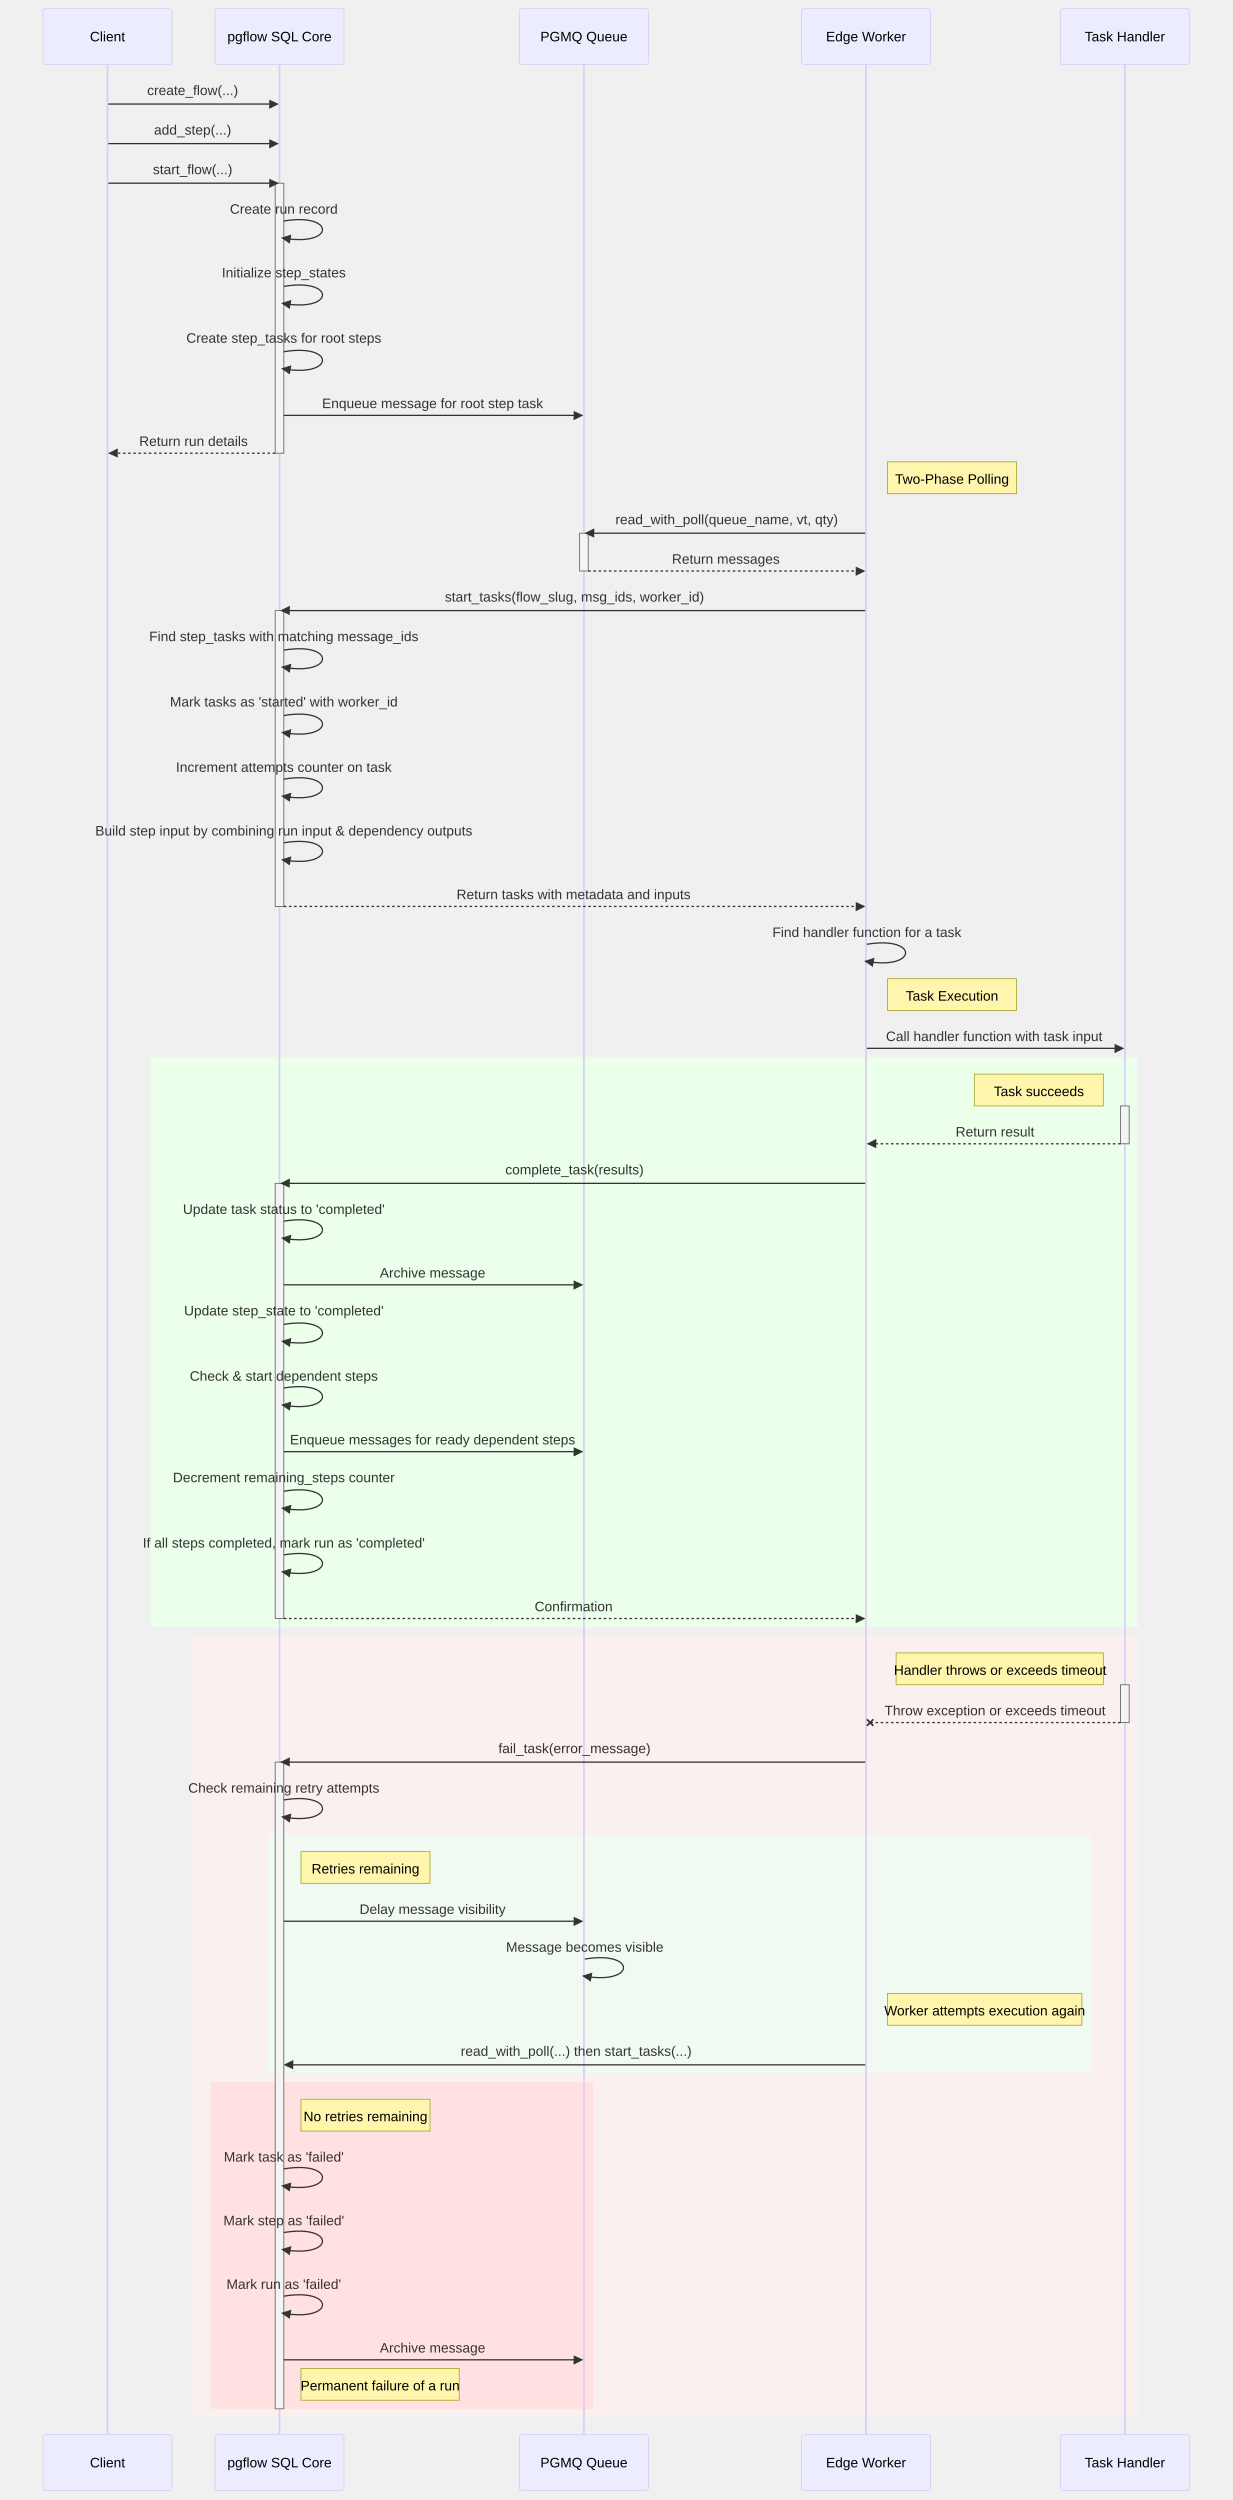
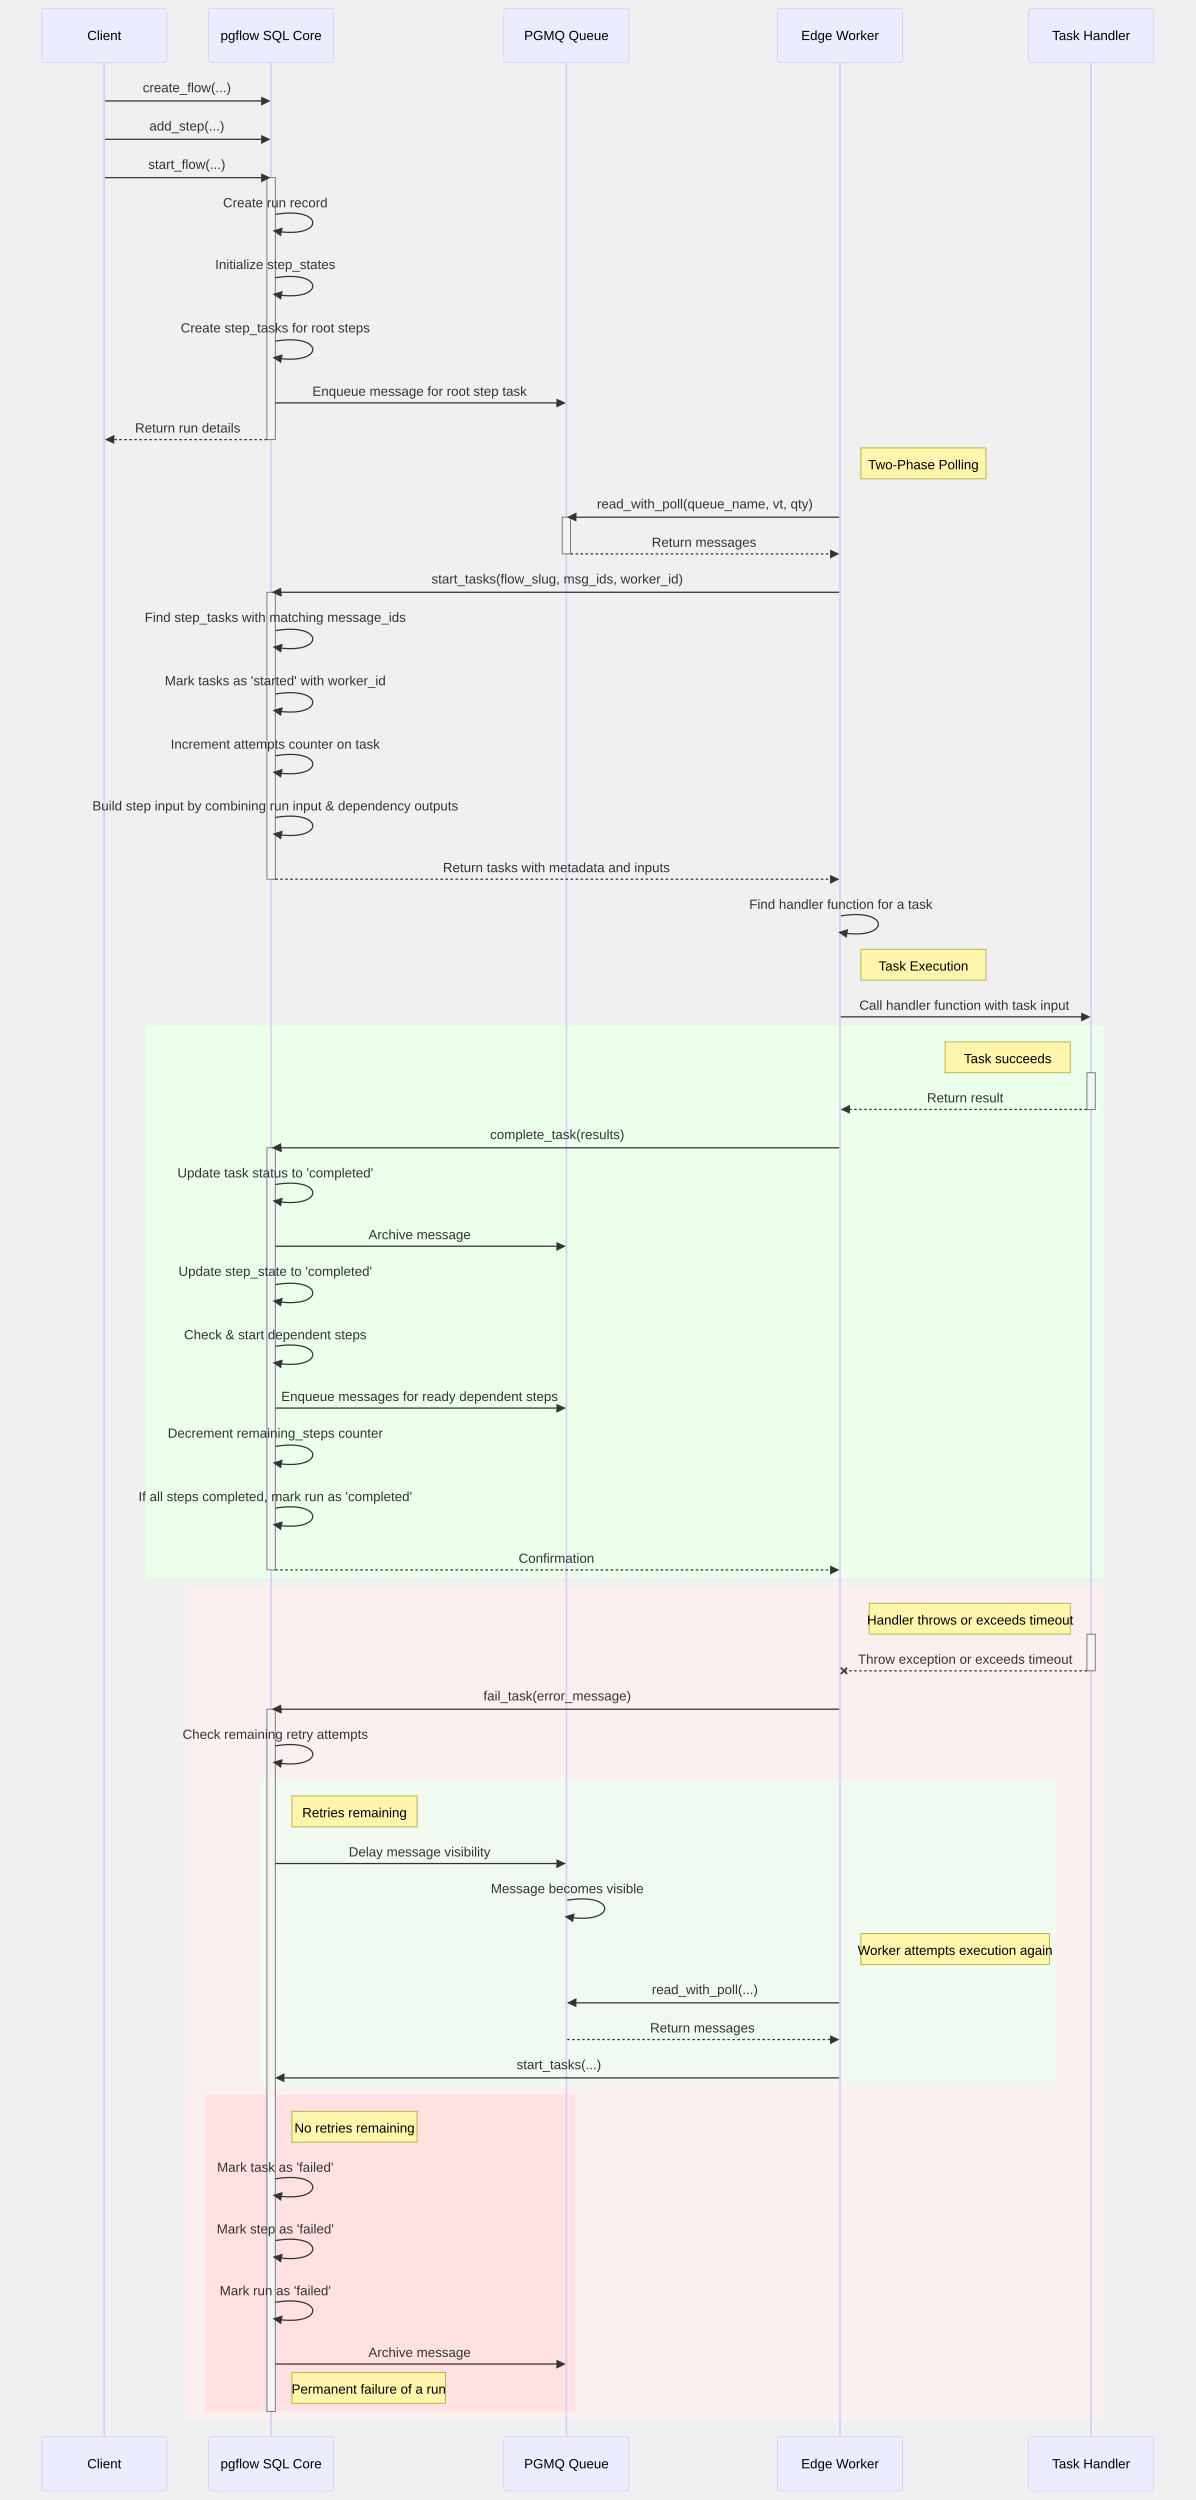
- <svg xmlns="http://www.w3.org/2000/svg" aria-roledescription="sequence" role="graphics-document document" viewBox="-50 -10 1433 2907" style="max-width: 1433px; background-color: white;" width="100%" id="my-svg">
-   <rect class="rect" height="909" width="1101.5" fill="rgb(250, 240, 240)" y="1892" x="171.5" />
-   <rect class="rect" height="380" width="445" fill="rgb(255, 225, 225)" y="2411" x="195" />
-   <rect class="rect" height="278" width="958" fill="rgb(240, 250, 240)" y="2123" x="260" />
+ <svg xmlns="http://www.w3.org/2000/svg" aria-roledescription="sequence" role="graphics-document document" viewBox="-50 -10 1433 2997" style="max-width: 1433px; background-color: white;" width="100%" id="my-svg">
+   <rect class="rect" height="999" width="1101.5" fill="rgb(250, 240, 240)" y="1892" x="171.5" />
+   <rect class="rect" height="380" width="445" fill="rgb(255, 225, 225)" y="2501" x="195" />
+   <rect class="rect" height="368" width="958" fill="rgb(240, 250, 240)" y="2123" x="260" />
  <rect class="rect" height="663" width="1148" fill="rgb(235, 255, 235)" y="1219" x="125" />
  <g>
-     <rect class="actor actor-bottom" ry="3" rx="3" name="Handler" height="65" width="150" stroke="#666" fill="#eaeaea" y="2821" x="1183" />
-     <text style="text-anchor: middle; font-size: 16px; font-weight: 400;" class="actor actor-box" alignment-baseline="central" dominant-baseline="central" y="2853.5" x="1258">
+     <rect class="actor actor-bottom" ry="3" rx="3" name="Handler" height="65" width="150" stroke="#666" fill="#eaeaea" y="2911" x="1183" />
+     <text style="text-anchor: middle; font-size: 16px; font-weight: 400;" class="actor actor-box" alignment-baseline="central" dominant-baseline="central" y="2943.5" x="1258">
      <tspan dy="0" x="1258">Task Handler</tspan>
    </text>
  </g>
  <g>
-     <rect class="actor actor-bottom" ry="3" rx="3" name="Worker" height="65" width="150" stroke="#666" fill="#eaeaea" y="2821" x="882" />
-     <text style="text-anchor: middle; font-size: 16px; font-weight: 400;" class="actor actor-box" alignment-baseline="central" dominant-baseline="central" y="2853.5" x="957">
+     <rect class="actor actor-bottom" ry="3" rx="3" name="Worker" height="65" width="150" stroke="#666" fill="#eaeaea" y="2911" x="882" />
+     <text style="text-anchor: middle; font-size: 16px; font-weight: 400;" class="actor actor-box" alignment-baseline="central" dominant-baseline="central" y="2943.5" x="957">
      <tspan dy="0" x="957">Edge Worker</tspan>
    </text>
  </g>
  <g>
-     <rect class="actor actor-bottom" ry="3" rx="3" name="PGMQ" height="65" width="150" stroke="#666" fill="#eaeaea" y="2821" x="554" />
-     <text style="text-anchor: middle; font-size: 16px; font-weight: 400;" class="actor actor-box" alignment-baseline="central" dominant-baseline="central" y="2853.5" x="629">
+     <rect class="actor actor-bottom" ry="3" rx="3" name="PGMQ" height="65" width="150" stroke="#666" fill="#eaeaea" y="2911" x="554" />
+     <text style="text-anchor: middle; font-size: 16px; font-weight: 400;" class="actor actor-box" alignment-baseline="central" dominant-baseline="central" y="2943.5" x="629">
      <tspan dy="0" x="629">PGMQ Queue</tspan>
    </text>
  </g>
  <g>
-     <rect class="actor actor-bottom" ry="3" rx="3" name="pgflow" height="65" width="150" stroke="#666" fill="#eaeaea" y="2821" x="200" />
-     <text style="text-anchor: middle; font-size: 16px; font-weight: 400;" class="actor actor-box" alignment-baseline="central" dominant-baseline="central" y="2853.5" x="275">
+     <rect class="actor actor-bottom" ry="3" rx="3" name="pgflow" height="65" width="150" stroke="#666" fill="#eaeaea" y="2911" x="200" />
+     <text style="text-anchor: middle; font-size: 16px; font-weight: 400;" class="actor actor-box" alignment-baseline="central" dominant-baseline="central" y="2943.5" x="275">
      <tspan dy="0" x="275">pgflow SQL Core</tspan>
    </text>
  </g>
  <g>
-     <rect class="actor actor-bottom" ry="3" rx="3" name="Client" height="65" width="150" stroke="#666" fill="#eaeaea" y="2821" x="0" />
-     <text style="text-anchor: middle; font-size: 16px; font-weight: 400;" class="actor actor-box" alignment-baseline="central" dominant-baseline="central" y="2853.5" x="75">
+     <rect class="actor actor-bottom" ry="3" rx="3" name="Client" height="65" width="150" stroke="#666" fill="#eaeaea" y="2911" x="0" />
+     <text style="text-anchor: middle; font-size: 16px; font-weight: 400;" class="actor actor-box" alignment-baseline="central" dominant-baseline="central" y="2943.5" x="75">
      <tspan dy="0" x="75">Client</tspan>
    </text>
  </g>
  <g>
-     <line name="Handler" stroke="#999" stroke-width="0.5px" class="actor-line 200" y2="2821" x2="1258" y1="65" x1="1258" id="actor4" />
+     <line name="Handler" stroke="#999" stroke-width="0.5px" class="actor-line 200" y2="2911" x2="1258" y1="65" x1="1258" id="actor4" />
    <g id="root-4">
      <rect class="actor actor-top" ry="3" rx="3" name="Handler" height="65" width="150" stroke="#666" fill="#eaeaea" y="0" x="1183" />
      <text style="text-anchor: middle; font-size: 16px; font-weight: 400;" class="actor actor-box" alignment-baseline="central" dominant-baseline="central" y="32.5" x="1258">
        <tspan dy="0" x="1258">Task Handler</tspan>
      </text>
    </g>
  </g>
  <g>
-     <line name="Worker" stroke="#999" stroke-width="0.5px" class="actor-line 200" y2="2821" x2="957" y1="65" x1="957" id="actor3" />
+     <line name="Worker" stroke="#999" stroke-width="0.5px" class="actor-line 200" y2="2911" x2="957" y1="65" x1="957" id="actor3" />
    <g id="root-3">
      <rect class="actor actor-top" ry="3" rx="3" name="Worker" height="65" width="150" stroke="#666" fill="#eaeaea" y="0" x="882" />
      <text style="text-anchor: middle; font-size: 16px; font-weight: 400;" class="actor actor-box" alignment-baseline="central" dominant-baseline="central" y="32.5" x="957">
        <tspan dy="0" x="957">Edge Worker</tspan>
      </text>
    </g>
  </g>
  <g>
-     <line name="PGMQ" stroke="#999" stroke-width="0.5px" class="actor-line 200" y2="2821" x2="629" y1="65" x1="629" id="actor2" />
+     <line name="PGMQ" stroke="#999" stroke-width="0.5px" class="actor-line 200" y2="2911" x2="629" y1="65" x1="629" id="actor2" />
    <g id="root-2">
      <rect class="actor actor-top" ry="3" rx="3" name="PGMQ" height="65" width="150" stroke="#666" fill="#eaeaea" y="0" x="554" />
      <text style="text-anchor: middle; font-size: 16px; font-weight: 400;" class="actor actor-box" alignment-baseline="central" dominant-baseline="central" y="32.5" x="629">
        <tspan dy="0" x="629">PGMQ Queue</tspan>
      </text>
    </g>
  </g>
  <g>
-     <line name="pgflow" stroke="#999" stroke-width="0.5px" class="actor-line 200" y2="2821" x2="275" y1="65" x1="275" id="actor1" />
+     <line name="pgflow" stroke="#999" stroke-width="0.5px" class="actor-line 200" y2="2911" x2="275" y1="65" x1="275" id="actor1" />
    <g id="root-1">
      <rect class="actor actor-top" ry="3" rx="3" name="pgflow" height="65" width="150" stroke="#666" fill="#eaeaea" y="0" x="200" />
      <text style="text-anchor: middle; font-size: 16px; font-weight: 400;" class="actor actor-box" alignment-baseline="central" dominant-baseline="central" y="32.5" x="275">
        <tspan dy="0" x="275">pgflow SQL Core</tspan>
      </text>
    </g>
  </g>
  <g>
-     <line name="Client" stroke="#999" stroke-width="0.5px" class="actor-line 200" y2="2821" x2="75" y1="65" x1="75" id="actor0" />
+     <line name="Client" stroke="#999" stroke-width="0.5px" class="actor-line 200" y2="2911" x2="75" y1="65" x1="75" id="actor0" />
    <g id="root-0">
      <rect class="actor actor-top" ry="3" rx="3" name="Client" height="65" width="150" stroke="#666" fill="#eaeaea" y="0" x="0" />
      <text style="text-anchor: middle; font-size: 16px; font-weight: 400;" class="actor actor-box" alignment-baseline="central" dominant-baseline="central" y="32.5" x="75">
        <tspan dy="0" x="75">Client</tspan>
      </text>
    </g>
  </g>
  <style>#my-svg{font-family:"trebuchet ms",verdana,arial,sans-serif;font-size:16px;fill:#333;}#my-svg .error-icon{fill:#552222;}#my-svg .error-text{fill:#552222;stroke:#552222;}#my-svg .edge-thickness-normal{stroke-width:1px;}#my-svg .edge-thickness-thick{stroke-width:3.5px;}#my-svg .edge-pattern-solid{stroke-dasharray:0;}#my-svg .edge-thickness-invisible{stroke-width:0;fill:none;}#my-svg .edge-pattern-dashed{stroke-dasharray:3;}#my-svg .edge-pattern-dotted{stroke-dasharray:2;}#my-svg .marker{fill:#333333;stroke:#333333;}#my-svg .marker.cross{stroke:#333333;}#my-svg svg{font-family:"trebuchet ms",verdana,arial,sans-serif;font-size:16px;}#my-svg p{margin:0;}#my-svg .actor{stroke:hsl(259.626, 59.777%, 87.902%);fill:#ECECFF;}#my-svg text.actor&gt;tspan{fill:black;stroke:none;}#my-svg .actor-line{stroke:hsl(259.626, 59.777%, 87.902%);}#my-svg .messageLine0{stroke-width:1.5;stroke-dasharray:none;stroke:#333;}#my-svg .messageLine1{stroke-width:1.5;stroke-dasharray:2,2;stroke:#333;}#my-svg #arrowhead path{fill:#333;stroke:#333;}#my-svg .sequenceNumber{fill:white;}#my-svg #sequencenumber{fill:#333;}#my-svg #crosshead path{fill:#333;stroke:#333;}#my-svg .messageText{fill:#333;stroke:none;}#my-svg .labelBox{stroke:hsl(259.626, 59.777%, 87.902%);fill:#ECECFF;}#my-svg .labelText,#my-svg .labelText&gt;tspan{fill:black;stroke:none;}#my-svg .loopText,#my-svg .loopText&gt;tspan{fill:black;stroke:none;}#my-svg .loopLine{stroke-width:2px;stroke-dasharray:2,2;stroke:hsl(259.626, 59.777%, 87.902%);fill:hsl(259.626, 59.777%, 87.902%);}#my-svg .note{stroke:#aaaa33;fill:#fff5ad;}#my-svg .noteText,#my-svg .noteText&gt;tspan{fill:black;stroke:none;}#my-svg .activation0{fill:#f4f4f4;stroke:#666;}#my-svg .activation1{fill:#f4f4f4;stroke:#666;}#my-svg .activation2{fill:#f4f4f4;stroke:#666;}#my-svg .actorPopupMenu{position:absolute;}#my-svg .actorPopupMenuPanel{position:absolute;fill:#ECECFF;box-shadow:0px 8px 16px 0px rgba(0,0,0,0.2);filter:drop-shadow(3px 5px 2px rgb(0 0 0 / 0.4));}#my-svg .actor-man line{stroke:hsl(259.626, 59.777%, 87.902%);fill:#ECECFF;}#my-svg .actor-man circle,#my-svg line{stroke:hsl(259.626, 59.777%, 87.902%);fill:#ECECFF;stroke-width:2px;}#my-svg :root{--mermaid-font-family:"trebuchet ms",verdana,arial,sans-serif;}</style>
  <g />
  <defs>
    <symbol height="24" width="24" id="computer">
      <path d="M2 2v13h20v-13h-20zm18 11h-16v-9h16v9zm-10.228 6l.466-1h3.524l.467 1h-4.457zm14.228 3h-24l2-6h2.104l-1.33 4h18.45l-1.297-4h2.073l2 6zm-5-10h-14v-7h14v7z" transform="scale(.5)" />
    </symbol>
  </defs>
  <defs>
    <symbol clip-rule="evenodd" fill-rule="evenodd" id="database">
      <path d="M12.258.001l.256.004.255.005.253.008.251.01.249.012.247.015.246.016.242.019.241.02.239.023.236.024.233.027.231.028.229.031.225.032.223.034.22.036.217.038.214.04.211.041.208.043.205.045.201.046.198.048.194.05.191.051.187.053.183.054.18.056.175.057.172.059.168.06.163.061.16.063.155.064.15.066.074.033.073.033.071.034.07.034.069.035.068.035.067.035.066.035.064.036.064.036.062.036.06.036.06.037.058.037.058.037.055.038.055.038.053.038.052.038.051.039.05.039.048.039.047.039.045.04.044.04.043.04.041.04.04.041.039.041.037.041.036.041.034.041.033.042.032.042.03.042.029.042.027.042.026.043.024.043.023.043.021.043.02.043.018.044.017.043.015.044.013.044.012.044.011.045.009.044.007.045.006.045.004.045.002.045.001.045v17l-.001.045-.002.045-.004.045-.006.045-.007.045-.009.044-.011.045-.012.044-.013.044-.015.044-.017.043-.018.044-.02.043-.021.043-.023.043-.024.043-.026.043-.027.042-.029.042-.03.042-.032.042-.033.042-.034.041-.036.041-.037.041-.039.041-.04.041-.041.04-.043.04-.044.04-.045.04-.047.039-.048.039-.05.039-.051.039-.052.038-.053.038-.055.038-.055.038-.058.037-.058.037-.06.037-.06.036-.062.036-.064.036-.064.036-.066.035-.067.035-.068.035-.069.035-.07.034-.071.034-.073.033-.074.033-.15.066-.155.064-.16.063-.163.061-.168.06-.172.059-.175.057-.18.056-.183.054-.187.053-.191.051-.194.05-.198.048-.201.046-.205.045-.208.043-.211.041-.214.04-.217.038-.22.036-.223.034-.225.032-.229.031-.231.028-.233.027-.236.024-.239.023-.241.02-.242.019-.246.016-.247.015-.249.012-.251.01-.253.008-.255.005-.256.004-.258.001-.258-.001-.256-.004-.255-.005-.253-.008-.251-.01-.249-.012-.247-.015-.245-.016-.243-.019-.241-.02-.238-.023-.236-.024-.234-.027-.231-.028-.228-.031-.226-.032-.223-.034-.22-.036-.217-.038-.214-.04-.211-.041-.208-.043-.204-.045-.201-.046-.198-.048-.195-.05-.19-.051-.187-.053-.184-.054-.179-.056-.176-.057-.172-.059-.167-.06-.164-.061-.159-.063-.155-.064-.151-.066-.074-.033-.072-.033-.072-.034-.07-.034-.069-.035-.068-.035-.067-.035-.066-.035-.064-.036-.063-.036-.062-.036-.061-.036-.06-.037-.058-.037-.057-.037-.056-.038-.055-.038-.053-.038-.052-.038-.051-.039-.049-.039-.049-.039-.046-.039-.046-.04-.044-.04-.043-.04-.041-.04-.04-.041-.039-.041-.037-.041-.036-.041-.034-.041-.033-.042-.032-.042-.03-.042-.029-.042-.027-.042-.026-.043-.024-.043-.023-.043-.021-.043-.02-.043-.018-.044-.017-.043-.015-.044-.013-.044-.012-.044-.011-.045-.009-.044-.007-.045-.006-.045-.004-.045-.002-.045-.001-.045v-17l.001-.045.002-.045.004-.045.006-.045.007-.045.009-.044.011-.045.012-.044.013-.044.015-.044.017-.043.018-.044.02-.043.021-.043.023-.043.024-.043.026-.043.027-.042.029-.042.03-.042.032-.042.033-.042.034-.041.036-.041.037-.041.039-.041.04-.041.041-.04.043-.04.044-.04.046-.04.046-.039.049-.039.049-.039.051-.039.052-.038.053-.038.055-.038.056-.038.057-.037.058-.037.06-.037.061-.036.062-.036.063-.036.064-.036.066-.035.067-.035.068-.035.069-.035.07-.034.072-.034.072-.033.074-.033.151-.066.155-.064.159-.063.164-.061.167-.06.172-.059.176-.057.179-.056.184-.054.187-.053.19-.051.195-.05.198-.048.201-.046.204-.045.208-.043.211-.041.214-.04.217-.038.22-.036.223-.034.226-.032.228-.031.231-.028.234-.027.236-.024.238-.023.241-.02.243-.019.245-.016.247-.015.249-.012.251-.01.253-.008.255-.005.256-.004.258-.001.258.001zm-9.258 20.499v.01l.001.021.003.021.004.022.005.021.006.022.007.022.009.023.01.022.011.023.012.023.013.023.015.023.016.024.017.023.018.024.019.024.021.024.022.025.023.024.024.025.052.049.056.05.061.051.066.051.07.051.075.051.079.052.084.052.088.052.092.052.097.052.102.051.105.052.11.052.114.051.119.051.123.051.127.05.131.05.135.05.139.048.144.049.147.047.152.047.155.047.16.045.163.045.167.043.171.043.176.041.178.041.183.039.187.039.19.037.194.035.197.035.202.033.204.031.209.03.212.029.216.027.219.025.222.024.226.021.23.02.233.018.236.016.24.015.243.012.246.01.249.008.253.005.256.004.259.001.26-.001.257-.004.254-.005.25-.008.247-.011.244-.012.241-.014.237-.016.233-.018.231-.021.226-.021.224-.024.22-.026.216-.027.212-.028.21-.031.205-.031.202-.034.198-.034.194-.036.191-.037.187-.039.183-.04.179-.04.175-.042.172-.043.168-.044.163-.045.16-.046.155-.046.152-.047.148-.048.143-.049.139-.049.136-.05.131-.05.126-.05.123-.051.118-.052.114-.051.11-.052.106-.052.101-.052.096-.052.092-.052.088-.053.083-.051.079-.052.074-.052.07-.051.065-.051.06-.051.056-.05.051-.05.023-.024.023-.025.021-.024.02-.024.019-.024.018-.024.017-.024.015-.023.014-.024.013-.023.012-.023.01-.023.01-.022.008-.022.006-.022.006-.022.004-.022.004-.021.001-.021.001-.021v-4.127l-.077.055-.08.053-.083.054-.085.053-.087.052-.09.052-.093.051-.095.05-.097.05-.1.049-.102.049-.105.048-.106.047-.109.047-.111.046-.114.045-.115.045-.118.044-.12.043-.122.042-.124.042-.126.041-.128.04-.13.04-.132.038-.134.038-.135.037-.138.037-.139.035-.142.035-.143.034-.144.033-.147.032-.148.031-.15.03-.151.03-.153.029-.154.027-.156.027-.158.026-.159.025-.161.024-.162.023-.163.022-.165.021-.166.02-.167.019-.169.018-.169.017-.171.016-.173.015-.173.014-.175.013-.175.012-.177.011-.178.01-.179.008-.179.008-.181.006-.182.005-.182.004-.184.003-.184.002h-.37l-.184-.002-.184-.003-.182-.004-.182-.005-.181-.006-.179-.008-.179-.008-.178-.01-.176-.011-.176-.012-.175-.013-.173-.014-.172-.015-.171-.016-.17-.017-.169-.018-.167-.019-.166-.02-.165-.021-.163-.022-.162-.023-.161-.024-.159-.025-.157-.026-.156-.027-.155-.027-.153-.029-.151-.03-.15-.03-.148-.031-.146-.032-.145-.033-.143-.034-.141-.035-.14-.035-.137-.037-.136-.037-.134-.038-.132-.038-.13-.04-.128-.04-.126-.041-.124-.042-.122-.042-.12-.044-.117-.043-.116-.045-.113-.045-.112-.046-.109-.047-.106-.047-.105-.048-.102-.049-.1-.049-.097-.05-.095-.05-.093-.052-.09-.051-.087-.052-.085-.053-.083-.054-.08-.054-.077-.054v4.127zm0-5.654v.011l.001.021.003.021.004.021.005.022.006.022.007.022.009.022.01.022.011.023.012.023.013.023.015.024.016.023.017.024.018.024.019.024.021.024.022.024.023.025.024.024.052.05.056.05.061.05.066.051.07.051.075.052.079.051.084.052.088.052.092.052.097.052.102.052.105.052.11.051.114.051.119.052.123.05.127.051.131.05.135.049.139.049.144.048.147.048.152.047.155.046.16.045.163.045.167.044.171.042.176.042.178.04.183.04.187.038.19.037.194.036.197.034.202.033.204.032.209.03.212.028.216.027.219.025.222.024.226.022.23.02.233.018.236.016.24.014.243.012.246.01.249.008.253.006.256.003.259.001.26-.001.257-.003.254-.006.25-.008.247-.01.244-.012.241-.015.237-.016.233-.018.231-.02.226-.022.224-.024.22-.025.216-.027.212-.029.21-.03.205-.032.202-.033.198-.035.194-.036.191-.037.187-.039.183-.039.179-.041.175-.042.172-.043.168-.044.163-.045.16-.045.155-.047.152-.047.148-.048.143-.048.139-.05.136-.049.131-.05.126-.051.123-.051.118-.051.114-.052.11-.052.106-.052.101-.052.096-.052.092-.052.088-.052.083-.052.079-.052.074-.051.07-.052.065-.051.06-.05.056-.051.051-.049.023-.025.023-.024.021-.025.02-.024.019-.024.018-.024.017-.024.015-.023.014-.023.013-.024.012-.022.01-.023.01-.023.008-.022.006-.022.006-.022.004-.021.004-.022.001-.021.001-.021v-4.139l-.077.054-.08.054-.083.054-.085.052-.087.053-.09.051-.093.051-.095.051-.097.05-.1.049-.102.049-.105.048-.106.047-.109.047-.111.046-.114.045-.115.044-.118.044-.12.044-.122.042-.124.042-.126.041-.128.04-.13.039-.132.039-.134.038-.135.037-.138.036-.139.036-.142.035-.143.033-.144.033-.147.033-.148.031-.15.03-.151.03-.153.028-.154.028-.156.027-.158.026-.159.025-.161.024-.162.023-.163.022-.165.021-.166.02-.167.019-.169.018-.169.017-.171.016-.173.015-.173.014-.175.013-.175.012-.177.011-.178.009-.179.009-.179.007-.181.007-.182.005-.182.004-.184.003-.184.002h-.37l-.184-.002-.184-.003-.182-.004-.182-.005-.181-.007-.179-.007-.179-.009-.178-.009-.176-.011-.176-.012-.175-.013-.173-.014-.172-.015-.171-.016-.17-.017-.169-.018-.167-.019-.166-.02-.165-.021-.163-.022-.162-.023-.161-.024-.159-.025-.157-.026-.156-.027-.155-.028-.153-.028-.151-.03-.15-.03-.148-.031-.146-.033-.145-.033-.143-.033-.141-.035-.14-.036-.137-.036-.136-.037-.134-.038-.132-.039-.13-.039-.128-.04-.126-.041-.124-.042-.122-.043-.12-.043-.117-.044-.116-.044-.113-.046-.112-.046-.109-.046-.106-.047-.105-.048-.102-.049-.1-.049-.097-.05-.095-.051-.093-.051-.09-.051-.087-.053-.085-.052-.083-.054-.08-.054-.077-.054v4.139zm0-5.666v.011l.001.02.003.022.004.021.005.022.006.021.007.022.009.023.01.022.011.023.012.023.013.023.015.023.016.024.017.024.018.023.019.024.021.025.022.024.023.024.024.025.052.05.056.05.061.05.066.051.07.051.075.052.079.051.084.052.088.052.092.052.097.052.102.052.105.051.11.052.114.051.119.051.123.051.127.05.131.05.135.05.139.049.144.048.147.048.152.047.155.046.16.045.163.045.167.043.171.043.176.042.178.04.183.04.187.038.19.037.194.036.197.034.202.033.204.032.209.03.212.028.216.027.219.025.222.024.226.021.23.02.233.018.236.017.24.014.243.012.246.01.249.008.253.006.256.003.259.001.26-.001.257-.003.254-.006.25-.008.247-.01.244-.013.241-.014.237-.016.233-.018.231-.02.226-.022.224-.024.22-.025.216-.027.212-.029.21-.03.205-.032.202-.033.198-.035.194-.036.191-.037.187-.039.183-.039.179-.041.175-.042.172-.043.168-.044.163-.045.16-.045.155-.047.152-.047.148-.048.143-.049.139-.049.136-.049.131-.051.126-.05.123-.051.118-.052.114-.051.11-.052.106-.052.101-.052.096-.052.092-.052.088-.052.083-.052.079-.052.074-.052.07-.051.065-.051.06-.051.056-.05.051-.049.023-.025.023-.025.021-.024.02-.024.019-.024.018-.024.017-.024.015-.023.014-.024.013-.023.012-.023.01-.022.01-.023.008-.022.006-.022.006-.022.004-.022.004-.021.001-.021.001-.021v-4.153l-.077.054-.08.054-.083.053-.085.053-.087.053-.09.051-.093.051-.095.051-.097.05-.1.049-.102.048-.105.048-.106.048-.109.046-.111.046-.114.046-.115.044-.118.044-.12.043-.122.043-.124.042-.126.041-.128.04-.13.039-.132.039-.134.038-.135.037-.138.036-.139.036-.142.034-.143.034-.144.033-.147.032-.148.032-.15.03-.151.03-.153.028-.154.028-.156.027-.158.026-.159.024-.161.024-.162.023-.163.023-.165.021-.166.02-.167.019-.169.018-.169.017-.171.016-.173.015-.173.014-.175.013-.175.012-.177.01-.178.01-.179.009-.179.007-.181.006-.182.006-.182.004-.184.003-.184.001-.185.001-.185-.001-.184-.001-.184-.003-.182-.004-.182-.006-.181-.006-.179-.007-.179-.009-.178-.01-.176-.01-.176-.012-.175-.013-.173-.014-.172-.015-.171-.016-.17-.017-.169-.018-.167-.019-.166-.02-.165-.021-.163-.023-.162-.023-.161-.024-.159-.024-.157-.026-.156-.027-.155-.028-.153-.028-.151-.03-.15-.03-.148-.032-.146-.032-.145-.033-.143-.034-.141-.034-.14-.036-.137-.036-.136-.037-.134-.038-.132-.039-.13-.039-.128-.041-.126-.041-.124-.041-.122-.043-.12-.043-.117-.044-.116-.044-.113-.046-.112-.046-.109-.046-.106-.048-.105-.048-.102-.048-.1-.05-.097-.049-.095-.051-.093-.051-.09-.052-.087-.052-.085-.053-.083-.053-.08-.054-.077-.054v4.153zm8.74-8.179l-.257.004-.254.005-.25.008-.247.011-.244.012-.241.014-.237.016-.233.018-.231.021-.226.022-.224.023-.22.026-.216.027-.212.028-.21.031-.205.032-.202.033-.198.034-.194.036-.191.038-.187.038-.183.04-.179.041-.175.042-.172.043-.168.043-.163.045-.16.046-.155.046-.152.048-.148.048-.143.048-.139.049-.136.05-.131.05-.126.051-.123.051-.118.051-.114.052-.11.052-.106.052-.101.052-.096.052-.092.052-.088.052-.083.052-.079.052-.074.051-.07.052-.065.051-.06.05-.056.05-.051.05-.023.025-.023.024-.021.024-.02.025-.019.024-.018.024-.017.023-.015.024-.014.023-.013.023-.012.023-.01.023-.01.022-.008.022-.006.023-.006.021-.004.022-.004.021-.001.021-.001.021.001.021.001.021.004.021.004.022.006.021.006.023.008.022.01.022.01.023.012.023.013.023.014.023.015.024.017.023.018.024.019.024.02.025.021.024.023.024.023.025.051.05.056.05.06.05.065.051.07.052.074.051.079.052.083.052.088.052.092.052.096.052.101.052.106.052.11.052.114.052.118.051.123.051.126.051.131.05.136.05.139.049.143.048.148.048.152.048.155.046.16.046.163.045.168.043.172.043.175.042.179.041.183.04.187.038.191.038.194.036.198.034.202.033.205.032.21.031.212.028.216.027.22.026.224.023.226.022.231.021.233.018.237.016.241.014.244.012.247.011.25.008.254.005.257.004.26.001.26-.001.257-.004.254-.005.25-.008.247-.011.244-.012.241-.014.237-.016.233-.018.231-.021.226-.022.224-.023.22-.026.216-.027.212-.028.21-.031.205-.032.202-.033.198-.034.194-.036.191-.038.187-.038.183-.04.179-.041.175-.042.172-.043.168-.043.163-.045.16-.046.155-.046.152-.048.148-.048.143-.048.139-.049.136-.05.131-.05.126-.051.123-.051.118-.051.114-.052.11-.052.106-.052.101-.052.096-.052.092-.052.088-.052.083-.052.079-.052.074-.051.07-.052.065-.051.06-.05.056-.05.051-.05.023-.025.023-.024.021-.024.02-.025.019-.024.018-.024.017-.023.015-.024.014-.023.013-.023.012-.023.01-.023.01-.022.008-.022.006-.023.006-.021.004-.022.004-.021.001-.021.001-.021-.001-.021-.001-.021-.004-.021-.004-.022-.006-.021-.006-.023-.008-.022-.01-.022-.01-.023-.012-.023-.013-.023-.014-.023-.015-.024-.017-.023-.018-.024-.019-.024-.02-.025-.021-.024-.023-.024-.023-.025-.051-.05-.056-.05-.06-.05-.065-.051-.07-.052-.074-.051-.079-.052-.083-.052-.088-.052-.092-.052-.096-.052-.101-.052-.106-.052-.11-.052-.114-.052-.118-.051-.123-.051-.126-.051-.131-.05-.136-.05-.139-.049-.143-.048-.148-.048-.152-.048-.155-.046-.16-.046-.163-.045-.168-.043-.172-.043-.175-.042-.179-.041-.183-.04-.187-.038-.191-.038-.194-.036-.198-.034-.202-.033-.205-.032-.21-.031-.212-.028-.216-.027-.22-.026-.224-.023-.226-.022-.231-.021-.233-.018-.237-.016-.241-.014-.244-.012-.247-.011-.25-.008-.254-.005-.257-.004-.26-.001-.26.001z" transform="scale(.5)" />
    </symbol>
  </defs>
  <defs>
    <symbol height="24" width="24" id="clock">
      <path d="M12 2c5.514 0 10 4.486 10 10s-4.486 10-10 10-10-4.486-10-10 4.486-10 10-10zm0-2c-6.627 0-12 5.373-12 12s5.373 12 12 12 12-5.373 12-12-5.373-12-12-12zm5.848 12.459c.202.038.202.333.001.372-1.907.361-6.045 1.111-6.547 1.111-.719 0-1.301-.582-1.301-1.301 0-.512.77-5.447 1.125-7.445.034-.192.312-.181.343.014l.985 6.238 5.394 1.011z" transform="scale(.5)" />
    </symbol>
  </defs>
  <defs>
    <marker orient="auto-start-reverse" markerHeight="12" markerWidth="12" markerUnits="userSpaceOnUse" refY="5" refX="7.9" id="arrowhead">
      <path d="M -1 0 L 10 5 L 0 10 z" />
    </marker>
  </defs>
  <defs>
    <marker refY="4.5" refX="4" orient="auto" markerHeight="8" markerWidth="15" id="crosshead">
      <path style="stroke-dasharray: 0, 0;" d="M 1,2 L 6,7 M 6,2 L 1,7" stroke-width="1pt" stroke="#000000" fill="none" />
    </marker>
  </defs>
  <defs>
    <marker orient="auto" markerHeight="28" markerWidth="20" refY="7" refX="15.5" id="filled-head">
      <path d="M 18,7 L9,13 L14,7 L9,1 Z" />
    </marker>
  </defs>
  <defs>
    <marker orient="auto" markerHeight="40" markerWidth="60" refY="15" refX="15" id="sequencenumber">
      <circle r="6" cy="15" cx="15" />
    </marker>
  </defs>
  <g>
    <rect class="activation0" height="314" width="10" stroke="#666" fill="#EDF2AE" y="203" x="270" />
  </g>
  <g>
    <rect class="note" height="37" width="150" stroke="#666" fill="#EDF2AE" y="527" x="982" />
    <text style="font-size: 16px; font-weight: 400;" dy="1em" class="noteText" alignment-baseline="middle" dominant-baseline="middle" text-anchor="middle" y="532" x="1057">
      <tspan x="1057">Two-Phase Polling</tspan>
    </text>
  </g>
  <g>
    <rect class="activation0" height="44" width="10" stroke="#666" fill="#EDF2AE" y="610" x="624" />
  </g>
  <g>
    <rect class="activation0" height="344" width="10" stroke="#666" fill="#EDF2AE" y="700" x="270" />
  </g>
  <g>
    <rect class="note" height="37" width="150" stroke="#666" fill="#EDF2AE" y="1128" x="982" />
    <text style="font-size: 16px; font-weight: 400;" dy="1em" class="noteText" alignment-baseline="middle" dominant-baseline="middle" text-anchor="middle" y="1133" x="1057">
      <tspan x="1057">Task Execution</tspan>
    </text>
  </g>
  <g>
    <rect class="note" height="37" width="150" stroke="#666" fill="#EDF2AE" y="1239" x="1083" />
    <text style="font-size: 16px; font-weight: 400;" dy="1em" class="noteText" alignment-baseline="middle" dominant-baseline="middle" text-anchor="middle" y="1244" x="1158">
      <tspan x="1158">Task succeeds</tspan>
    </text>
  </g>
  <g>
    <rect class="activation0" height="44" width="10" stroke="#666" fill="#EDF2AE" y="1276" x="1253" />
  </g>
  <g>
    <rect class="activation0" height="506" width="10" stroke="#666" fill="#EDF2AE" y="1366" x="270" />
  </g>
  <g>
    <rect class="note" height="37" width="241" stroke="#666" fill="#EDF2AE" y="1912" x="992" />
    <text style="font-size: 16px; font-weight: 400;" dy="1em" class="noteText" alignment-baseline="middle" dominant-baseline="middle" text-anchor="middle" y="1917" x="1113">
      <tspan x="1113">Handler throws or exceeds timeout</tspan>
    </text>
  </g>
  <g>
    <rect class="activation0" height="44" width="10" stroke="#666" fill="#EDF2AE" y="1949" x="1253" />
  </g>
  <g>
-     <rect class="activation0" height="752" width="10" stroke="#666" fill="#EDF2AE" y="2039" x="270" />
+     <rect class="activation0" height="842" width="10" stroke="#666" fill="#EDF2AE" y="2039" x="270" />
  </g>
  <g>
    <rect class="note" height="37" width="150" stroke="#666" fill="#EDF2AE" y="2143" x="300" />
    <text style="font-size: 16px; font-weight: 400;" dy="1em" class="noteText" alignment-baseline="middle" dominant-baseline="middle" text-anchor="middle" y="2148" x="375">
      <tspan x="375">Retries remaining</tspan>
    </text>
  </g>
  <g>
    <rect class="note" height="37" width="226" stroke="#666" fill="#EDF2AE" y="2308" x="982" />
    <text style="font-size: 16px; font-weight: 400;" dy="1em" class="noteText" alignment-baseline="middle" dominant-baseline="middle" text-anchor="middle" y="2313" x="1095">
      <tspan x="1095">Worker attempts execution again</tspan>
    </text>
  </g>
  <g>
-     <rect class="note" height="37" width="150" stroke="#666" fill="#EDF2AE" y="2431" x="300" />
-     <text style="font-size: 16px; font-weight: 400;" dy="1em" class="noteText" alignment-baseline="middle" dominant-baseline="middle" text-anchor="middle" y="2436" x="375">
+     <rect class="note" height="37" width="150" stroke="#666" fill="#EDF2AE" y="2521" x="300" />
+     <text style="font-size: 16px; font-weight: 400;" dy="1em" class="noteText" alignment-baseline="middle" dominant-baseline="middle" text-anchor="middle" y="2526" x="375">
      <tspan x="375">No retries remaining</tspan>
    </text>
  </g>
  <g>
-     <rect class="note" height="37" width="184" stroke="#666" fill="#EDF2AE" y="2744" x="300" />
-     <text style="font-size: 16px; font-weight: 400;" dy="1em" class="noteText" alignment-baseline="middle" dominant-baseline="middle" text-anchor="middle" y="2749" x="392">
+     <rect class="note" height="37" width="184" stroke="#666" fill="#EDF2AE" y="2834" x="300" />
+     <text style="font-size: 16px; font-weight: 400;" dy="1em" class="noteText" alignment-baseline="middle" dominant-baseline="middle" text-anchor="middle" y="2839" x="392">
      <tspan x="392">Permanent failure of a run</tspan>
    </text>
  </g>
  <text style="font-size: 16px; font-weight: 400;" dy="1em" class="messageText" alignment-baseline="middle" dominant-baseline="middle" text-anchor="middle" y="80" x="174">create_flow(...)</text>
  <line style="fill: none;" marker-end="url(#arrowhead)" stroke="none" stroke-width="2" class="messageLine0" y2="111" x2="271" y1="111" x1="76" />
  <text style="font-size: 16px; font-weight: 400;" dy="1em" class="messageText" alignment-baseline="middle" dominant-baseline="middle" text-anchor="middle" y="126" x="174">add_step(...)</text>
  <line style="fill: none;" marker-end="url(#arrowhead)" stroke="none" stroke-width="2" class="messageLine0" y2="157" x2="271" y1="157" x1="76" />
  <text style="font-size: 16px; font-weight: 400;" dy="1em" class="messageText" alignment-baseline="middle" dominant-baseline="middle" text-anchor="middle" y="172" x="174">start_flow(...)</text>
  <line style="fill: none;" marker-end="url(#arrowhead)" stroke="none" stroke-width="2" class="messageLine0" y2="203" x2="271" y1="203" x1="76" />
  <text style="font-size: 16px; font-weight: 400;" dy="1em" class="messageText" alignment-baseline="middle" dominant-baseline="middle" text-anchor="middle" y="218" x="280">Create run record</text>
  <path style="fill: none;" marker-end="url(#arrowhead)" stroke="none" stroke-width="2" class="messageLine0" d="M 280,247 C 340,237 340,277 280,267" />
  <text style="font-size: 16px; font-weight: 400;" dy="1em" class="messageText" alignment-baseline="middle" dominant-baseline="middle" text-anchor="middle" y="292" x="280">Initialize step_states</text>
  <path style="fill: none;" marker-end="url(#arrowhead)" stroke="none" stroke-width="2" class="messageLine0" d="M 280,323 C 340,313 340,353 280,343" />
  <text style="font-size: 16px; font-weight: 400;" dy="1em" class="messageText" alignment-baseline="middle" dominant-baseline="middle" text-anchor="middle" y="368" x="280">Create step_tasks for root steps</text>
  <path style="fill: none;" marker-end="url(#arrowhead)" stroke="none" stroke-width="2" class="messageLine0" d="M 280,399 C 340,389 340,429 280,419" />
  <text style="font-size: 16px; font-weight: 400;" dy="1em" class="messageText" alignment-baseline="middle" dominant-baseline="middle" text-anchor="middle" y="444" x="453">Enqueue message for root step task</text>
  <line style="fill: none;" marker-end="url(#arrowhead)" stroke="none" stroke-width="2" class="messageLine0" y2="473" x2="625" y1="473" x1="280" />
  <text style="font-size: 16px; font-weight: 400;" dy="1em" class="messageText" alignment-baseline="middle" dominant-baseline="middle" text-anchor="middle" y="488" x="175">Return run details</text>
  <line style="stroke-dasharray: 3, 3; fill: none;" marker-end="url(#arrowhead)" stroke="none" stroke-width="2" class="messageLine1" y2="517" x2="79" y1="517" x1="270" />
  <text style="font-size: 16px; font-weight: 400;" dy="1em" class="messageText" alignment-baseline="middle" dominant-baseline="middle" text-anchor="middle" y="579" x="795">read_with_poll(queue_name, vt, qty)</text>
  <line style="fill: none;" marker-end="url(#arrowhead)" stroke="none" stroke-width="2" class="messageLine0" y2="610" x2="633" y1="610" x1="956" />
  <text style="font-size: 16px; font-weight: 400;" dy="1em" class="messageText" alignment-baseline="middle" dominant-baseline="middle" text-anchor="middle" y="625" x="794">Return messages</text>
  <line style="stroke-dasharray: 3, 3; fill: none;" marker-end="url(#arrowhead)" stroke="none" stroke-width="2" class="messageLine1" y2="654" x2="953" y1="654" x1="634" />
  <text style="font-size: 16px; font-weight: 400;" dy="1em" class="messageText" alignment-baseline="middle" dominant-baseline="middle" text-anchor="middle" y="669" x="618">start_tasks(flow_slug, msg_ids, worker_id)</text>
  <line style="fill: none;" marker-end="url(#arrowhead)" stroke="none" stroke-width="2" class="messageLine0" y2="700" x2="279" y1="700" x1="956" />
  <text style="font-size: 16px; font-weight: 400;" dy="1em" class="messageText" alignment-baseline="middle" dominant-baseline="middle" text-anchor="middle" y="715" x="280">Find step_tasks with matching message_ids</text>
  <path style="fill: none;" marker-end="url(#arrowhead)" stroke="none" stroke-width="2" class="messageLine0" d="M 280,746 C 340,736 340,776 280,766" />
  <text style="font-size: 16px; font-weight: 400;" dy="1em" class="messageText" alignment-baseline="middle" dominant-baseline="middle" text-anchor="middle" y="791" x="280">Mark tasks as 'started' with worker_id</text>
  <path style="fill: none;" marker-end="url(#arrowhead)" stroke="none" stroke-width="2" class="messageLine0" d="M 280,822 C 340,812 340,852 280,842" />
  <text style="font-size: 16px; font-weight: 400;" dy="1em" class="messageText" alignment-baseline="middle" dominant-baseline="middle" text-anchor="middle" y="867" x="280">Increment attempts counter on task</text>
  <path style="fill: none;" marker-end="url(#arrowhead)" stroke="none" stroke-width="2" class="messageLine0" d="M 280,896 C 340,886 340,926 280,916" />
  <text style="font-size: 16px; font-weight: 400;" dy="1em" class="messageText" alignment-baseline="middle" dominant-baseline="middle" text-anchor="middle" y="941" x="280">Build step input by combining run input &amp; dependency outputs</text>
  <path style="fill: none;" marker-end="url(#arrowhead)" stroke="none" stroke-width="2" class="messageLine0" d="M 280,970 C 340,960 340,1000 280,990" />
  <text style="font-size: 16px; font-weight: 400;" dy="1em" class="messageText" alignment-baseline="middle" dominant-baseline="middle" text-anchor="middle" y="1015" x="617">Return tasks with metadata and inputs</text>
  <line style="stroke-dasharray: 3, 3; fill: none;" marker-end="url(#arrowhead)" stroke="none" stroke-width="2" class="messageLine1" y2="1044" x2="953" y1="1044" x1="280" />
  <text style="font-size: 16px; font-weight: 400;" dy="1em" class="messageText" alignment-baseline="middle" dominant-baseline="middle" text-anchor="middle" y="1059" x="958">Find handler function for a task</text>
  <path style="fill: none;" marker-end="url(#arrowhead)" stroke="none" stroke-width="2" class="messageLine0" d="M 958,1088 C 1018,1078 1018,1118 958,1108" />
  <text style="font-size: 16px; font-weight: 400;" dy="1em" class="messageText" alignment-baseline="middle" dominant-baseline="middle" text-anchor="middle" y="1180" x="1106">Call handler function with task input</text>
  <line style="fill: none;" marker-end="url(#arrowhead)" stroke="none" stroke-width="2" class="messageLine0" y2="1209" x2="1254" y1="1209" x1="958" />
  <text style="font-size: 16px; font-weight: 400;" dy="1em" class="messageText" alignment-baseline="middle" dominant-baseline="middle" text-anchor="middle" y="1291" x="1107">Return result</text>
  <line style="stroke-dasharray: 3, 3; fill: none;" marker-end="url(#arrowhead)" stroke="none" stroke-width="2" class="messageLine1" y2="1320" x2="961" y1="1320" x1="1253" />
  <text style="font-size: 16px; font-weight: 400;" dy="1em" class="messageText" alignment-baseline="middle" dominant-baseline="middle" text-anchor="middle" y="1335" x="618">complete_task(results)</text>
  <line style="fill: none;" marker-end="url(#arrowhead)" stroke="none" stroke-width="2" class="messageLine0" y2="1366" x2="279" y1="1366" x1="956" />
  <text style="font-size: 16px; font-weight: 400;" dy="1em" class="messageText" alignment-baseline="middle" dominant-baseline="middle" text-anchor="middle" y="1381" x="280">Update task status to 'completed'</text>
  <path style="fill: none;" marker-end="url(#arrowhead)" stroke="none" stroke-width="2" class="messageLine0" d="M 280,1410 C 340,1400 340,1440 280,1430" />
  <text style="font-size: 16px; font-weight: 400;" dy="1em" class="messageText" alignment-baseline="middle" dominant-baseline="middle" text-anchor="middle" y="1455" x="453">Archive message</text>
  <line style="fill: none;" marker-end="url(#arrowhead)" stroke="none" stroke-width="2" class="messageLine0" y2="1484" x2="625" y1="1484" x1="280" />
  <text style="font-size: 16px; font-weight: 400;" dy="1em" class="messageText" alignment-baseline="middle" dominant-baseline="middle" text-anchor="middle" y="1499" x="280">Update step_state to 'completed'</text>
  <path style="fill: none;" marker-end="url(#arrowhead)" stroke="none" stroke-width="2" class="messageLine0" d="M 280,1530 C 340,1520 340,1560 280,1550" />
  <text style="font-size: 16px; font-weight: 400;" dy="1em" class="messageText" alignment-baseline="middle" dominant-baseline="middle" text-anchor="middle" y="1575" x="280">Check &amp; start dependent steps</text>
  <path style="fill: none;" marker-end="url(#arrowhead)" stroke="none" stroke-width="2" class="messageLine0" d="M 280,1604 C 340,1594 340,1634 280,1624" />
  <text style="font-size: 16px; font-weight: 400;" dy="1em" class="messageText" alignment-baseline="middle" dominant-baseline="middle" text-anchor="middle" y="1649" x="453">Enqueue messages for ready dependent steps</text>
  <line style="fill: none;" marker-end="url(#arrowhead)" stroke="none" stroke-width="2" class="messageLine0" y2="1678" x2="625" y1="1678" x1="280" />
  <text style="font-size: 16px; font-weight: 400;" dy="1em" class="messageText" alignment-baseline="middle" dominant-baseline="middle" text-anchor="middle" y="1693" x="280">Decrement remaining_steps counter</text>
  <path style="fill: none;" marker-end="url(#arrowhead)" stroke="none" stroke-width="2" class="messageLine0" d="M 280,1724 C 340,1714 340,1754 280,1744" />
  <text style="font-size: 16px; font-weight: 400;" dy="1em" class="messageText" alignment-baseline="middle" dominant-baseline="middle" text-anchor="middle" y="1769" x="280">If all steps completed, mark run as 'completed'</text>
  <path style="fill: none;" marker-end="url(#arrowhead)" stroke="none" stroke-width="2" class="messageLine0" d="M 280,1798 C 340,1788 340,1828 280,1818" />
  <text style="font-size: 16px; font-weight: 400;" dy="1em" class="messageText" alignment-baseline="middle" dominant-baseline="middle" text-anchor="middle" y="1843" x="617">Confirmation</text>
  <line style="stroke-dasharray: 3, 3; fill: none;" marker-end="url(#arrowhead)" stroke="none" stroke-width="2" class="messageLine1" y2="1872" x2="953" y1="1872" x1="280" />
  <text style="font-size: 16px; font-weight: 400;" dy="1em" class="messageText" alignment-baseline="middle" dominant-baseline="middle" text-anchor="middle" y="1964" x="1107">Throw exception or exceeds timeout</text>
  <line style="stroke-dasharray: 3, 3; fill: none;" marker-end="url(#crosshead)" stroke="none" stroke-width="2" class="messageLine1" y2="1993" x2="961" y1="1993" x1="1253" />
  <text style="font-size: 16px; font-weight: 400;" dy="1em" class="messageText" alignment-baseline="middle" dominant-baseline="middle" text-anchor="middle" y="2008" x="618">fail_task(error_message)</text>
  <line style="fill: none;" marker-end="url(#arrowhead)" stroke="none" stroke-width="2" class="messageLine0" y2="2039" x2="279" y1="2039" x1="956" />
  <text style="font-size: 16px; font-weight: 400;" dy="1em" class="messageText" alignment-baseline="middle" dominant-baseline="middle" text-anchor="middle" y="2054" x="280">Check remaining retry attempts</text>
  <path style="fill: none;" marker-end="url(#arrowhead)" stroke="none" stroke-width="2" class="messageLine0" d="M 280,2083 C 340,2073 340,2113 280,2103" />
  <text style="font-size: 16px; font-weight: 400;" dy="1em" class="messageText" alignment-baseline="middle" dominant-baseline="middle" text-anchor="middle" y="2195" x="453">Delay message visibility</text>
  <line style="fill: none;" marker-end="url(#arrowhead)" stroke="none" stroke-width="2" class="messageLine0" y2="2224" x2="625" y1="2224" x1="280" />
  <text style="font-size: 16px; font-weight: 400;" dy="1em" class="messageText" alignment-baseline="middle" dominant-baseline="middle" text-anchor="middle" y="2239" x="630">Message becomes visible</text>
  <path style="fill: none;" marker-end="url(#arrowhead)" stroke="none" stroke-width="2" class="messageLine0" d="M 630,2268 C 690,2258 690,2298 630,2288" />
-   <text style="font-size: 16px; font-weight: 400;" dy="1em" class="messageText" alignment-baseline="middle" dominant-baseline="middle" text-anchor="middle" y="2360" x="620">read_with_poll(...) then start_tasks(...)</text>
-   <line style="fill: none;" marker-end="url(#arrowhead)" stroke="none" stroke-width="2" class="messageLine0" y2="2391" x2="283" y1="2391" x1="956" />
-   <text style="font-size: 16px; font-weight: 400;" dy="1em" class="messageText" alignment-baseline="middle" dominant-baseline="middle" text-anchor="middle" y="2483" x="280">Mark task as 'failed'</text>
-   <path style="fill: none;" marker-end="url(#arrowhead)" stroke="none" stroke-width="2" class="messageLine0" d="M 280,2512 C 340,2502 340,2542 280,2532" />
-   <text style="font-size: 16px; font-weight: 400;" dy="1em" class="messageText" alignment-baseline="middle" dominant-baseline="middle" text-anchor="middle" y="2557" x="280">Mark step as 'failed'</text>
-   <path style="fill: none;" marker-end="url(#arrowhead)" stroke="none" stroke-width="2" class="messageLine0" d="M 280,2586 C 340,2576 340,2616 280,2606" />
-   <text style="font-size: 16px; font-weight: 400;" dy="1em" class="messageText" alignment-baseline="middle" dominant-baseline="middle" text-anchor="middle" y="2631" x="280">Mark run as 'failed'</text>
-   <path style="fill: none;" marker-end="url(#arrowhead)" stroke="none" stroke-width="2" class="messageLine0" d="M 280,2660 C 340,2650 340,2690 280,2680" />
-   <text style="font-size: 16px; font-weight: 400;" dy="1em" class="messageText" alignment-baseline="middle" dominant-baseline="middle" text-anchor="middle" y="2705" x="453">Archive message</text>
-   <line style="fill: none;" marker-end="url(#arrowhead)" stroke="none" stroke-width="2" class="messageLine0" y2="2734" x2="625" y1="2734" x1="280" />
+   <text style="font-size: 16px; font-weight: 400;" dy="1em" class="messageText" alignment-baseline="middle" dominant-baseline="middle" text-anchor="middle" y="2360" x="795">read_with_poll(...)</text>
+   <line style="fill: none;" marker-end="url(#arrowhead)" stroke="none" stroke-width="2" class="messageLine0" y2="2391" x2="633" y1="2391" x1="956" />
+   <text style="font-size: 16px; font-weight: 400;" dy="1em" class="messageText" alignment-baseline="middle" dominant-baseline="middle" text-anchor="middle" y="2406" x="792">Return messages</text>
+   <line style="stroke-dasharray: 3, 3; fill: none;" marker-end="url(#arrowhead)" stroke="none" stroke-width="2" class="messageLine1" y2="2435" x2="953" y1="2435" x1="630" />
+   <text style="font-size: 16px; font-weight: 400;" dy="1em" class="messageText" alignment-baseline="middle" dominant-baseline="middle" text-anchor="middle" y="2450" x="620">start_tasks(...)</text>
+   <line style="fill: none;" marker-end="url(#arrowhead)" stroke="none" stroke-width="2" class="messageLine0" y2="2481" x2="283" y1="2481" x1="956" />
+   <text style="font-size: 16px; font-weight: 400;" dy="1em" class="messageText" alignment-baseline="middle" dominant-baseline="middle" text-anchor="middle" y="2573" x="280">Mark task as 'failed'</text>
+   <path style="fill: none;" marker-end="url(#arrowhead)" stroke="none" stroke-width="2" class="messageLine0" d="M 280,2602 C 340,2592 340,2632 280,2622" />
+   <text style="font-size: 16px; font-weight: 400;" dy="1em" class="messageText" alignment-baseline="middle" dominant-baseline="middle" text-anchor="middle" y="2647" x="280">Mark step as 'failed'</text>
+   <path style="fill: none;" marker-end="url(#arrowhead)" stroke="none" stroke-width="2" class="messageLine0" d="M 280,2676 C 340,2666 340,2706 280,2696" />
+   <text style="font-size: 16px; font-weight: 400;" dy="1em" class="messageText" alignment-baseline="middle" dominant-baseline="middle" text-anchor="middle" y="2721" x="280">Mark run as 'failed'</text>
+   <path style="fill: none;" marker-end="url(#arrowhead)" stroke="none" stroke-width="2" class="messageLine0" d="M 280,2750 C 340,2740 340,2780 280,2770" />
+   <text style="font-size: 16px; font-weight: 400;" dy="1em" class="messageText" alignment-baseline="middle" dominant-baseline="middle" text-anchor="middle" y="2795" x="453">Archive message</text>
+   <line style="fill: none;" marker-end="url(#arrowhead)" stroke="none" stroke-width="2" class="messageLine0" y2="2824" x2="625" y1="2824" x1="280" />
</svg>
